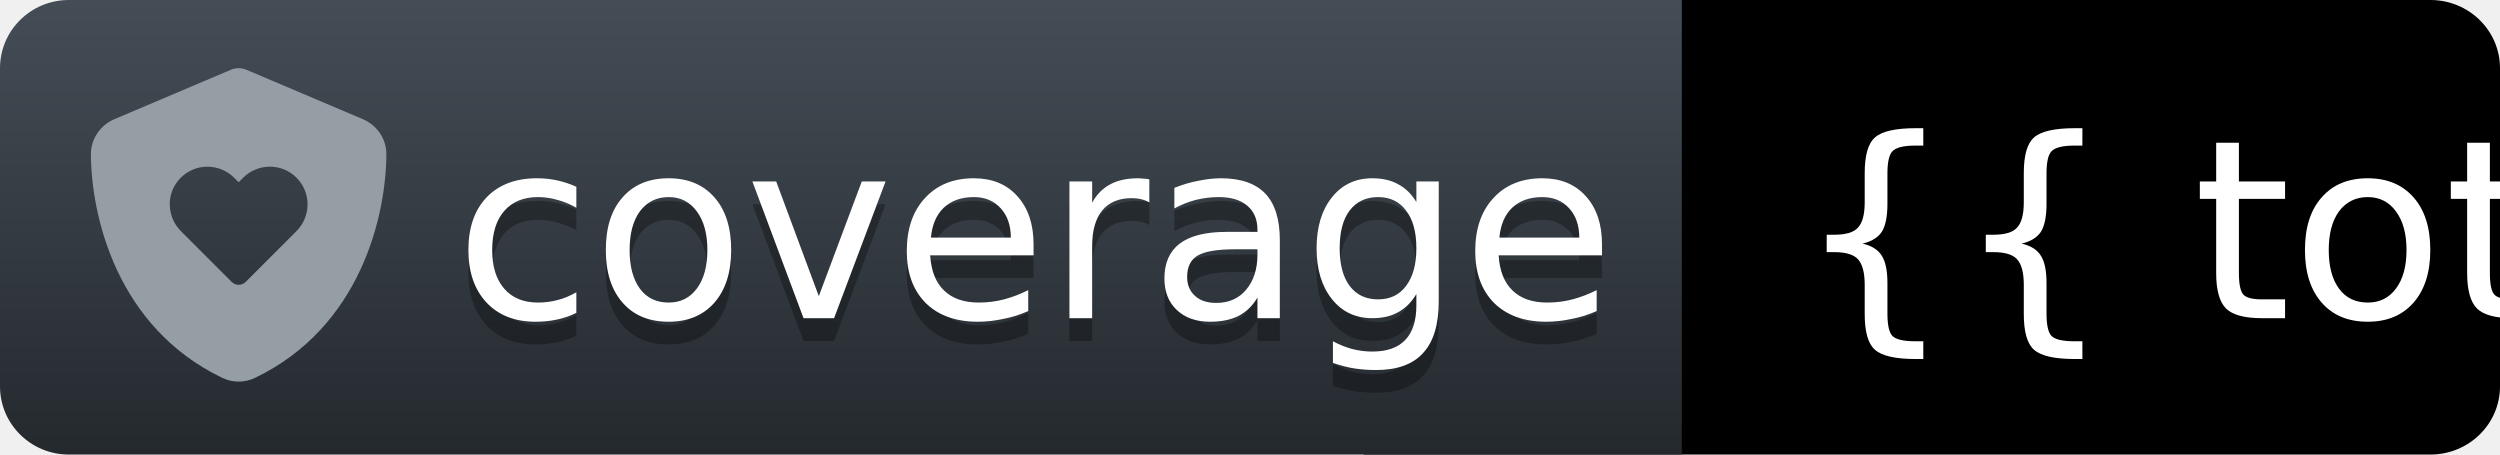
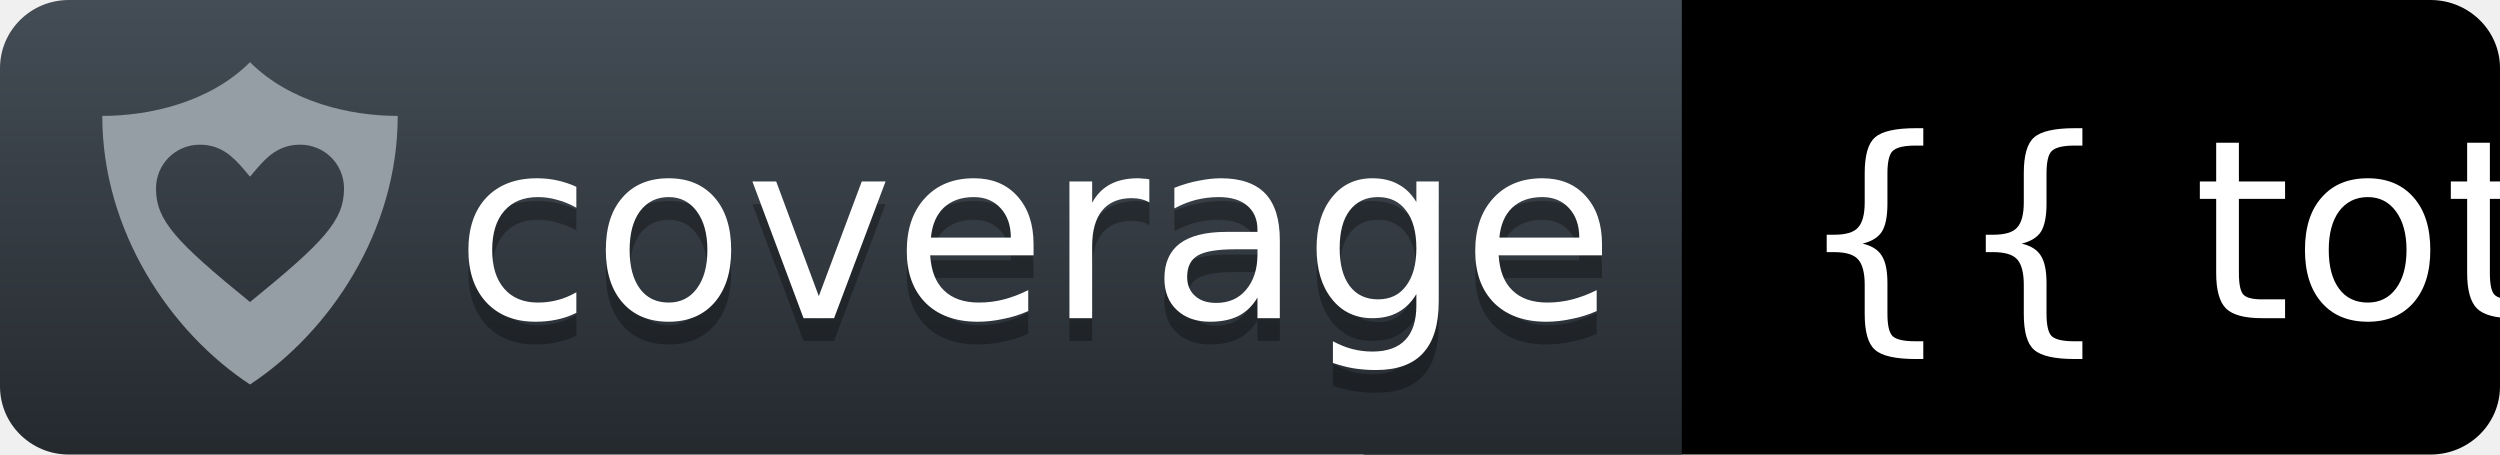
<svg xmlns="http://www.w3.org/2000/svg" width="110" height="20">
  <defs>
    <linearGradient id="workflow-fill" x1="50%" y1="0%" x2="50%" y2="100%">
      <stop stop-color="#444D56" offset="0%" />
      <stop stop-color="#24292E" offset="100%" />
    </linearGradient>
    <linearGradient id="state-fill" x1="50%" y1="0%" x2="50%" y2="100%">
      <stop stop-color="{{ color_light }}" offset="0%" />
      <stop stop-color="{{ color_dark }}" offset="100%" />
    </linearGradient>
  </defs>
  <g fill="none" fill-rule="evenodd">
    <g transform="translate(60)" font-family="'DejaVu Sans',Verdana,Geneva,sans-serif" font-size="11">
      <path d="M0 0h46.939C48.629 0 50 1.343 50 3v14c0 1.657-1.37 3-3.061 3H0V0z" id="state-bg" fill="url(#state-fill)" fill-rule="nonzero" />
      <text fill="#010101" fill-opacity=".3" aria-hidden="true">
        <tspan x="19" y="15">{{ total }}%</tspan>
      </text>
      <text fill="#FFFFFF">
        <tspan x="19" y="14">{{ total }}%</tspan>
      </text>
    </g>
    <g font-family="'DejaVu Sans',Verdana,Geneva,sans-serif" font-size="11">
      <path id="workflow-bg" d="M0,3 C0,1.343 1.355,0 3.027,0 L74,0 L74,20 L3.027,20 C1.355,20 0,18.657 0,17 L0,3 Z" fill="url(#workflow-fill)" fill-rule="nonzero" />
      <text fill="#010101" fill-opacity=".3">
        <tspan x="20" y="15" aria-hidden="true">coverage</tspan>
      </text>
      <text fill="#FFFFFF">
        <tspan x="20" y="14">coverage</tspan>
      </text>
    </g>
-     <path fill="#959DA5" d="M 10.863,3.079 C 10.749,3.027 10.627,3 10.5,3 10.373,3 10.251,3.027 10.137,3.079 L 5.037,5.242 c -0.596,0.252 -1.04,0.84 -1.037,1.549 0.014,2.687 1.119,7.602 5.785,9.837 0.452,0.217 0.978,0.217 1.43,0 4.666,-2.234 5.771,-7.15 5.785,-9.837 0.003,-0.71 -0.441,-1.297 -1.037,-1.549 z M 7.467,8.994 c 0,-0.915 0.742,-1.66 1.66,-1.66 0.439,0 0.861,0.176 1.173,0.485 L 10.5,8.019 10.7,7.818 c 0.311,-0.311 0.734,-0.485 1.173,-0.485 0.915,0 1.66,0.742 1.66,1.66 0,0.439 -0.176,0.861 -0.485,1.173 l -2.24,2.24 c -0.168,0.168 -0.444,0.168 -0.612,0 L 7.957,10.166 C 7.645,9.855 7.472,9.432 7.472,8.994 Z" />
+     <path fill="#959DA5" d="M 11,2.736 C 9.23,4.506 6.576,5.1 4.5,5.1 c 0,5.071 2.995,9.512 6.5,11.818 3.505,-2.306 6.5,-6.747 6.5,-11.818 -2.076,0 -4.73,-0.594 -6.5,-2.364 z M 8.794,6.366 c 0.965,0 1.488,0.579 1.902,1.048 L 11,7.773 11.304,7.414 c 0.414,-0.469 0.937,-1.048 1.902,-1.048 1.075,0 1.931,0.855 1.931,1.931 0,1.406 -0.882,2.344 -4.136,4.992 C 7.746,10.641 6.864,9.703 6.864,8.297 c 0,-1.075 0.855,-1.931 1.931,-1.931 z" />
  </g>
</svg>
